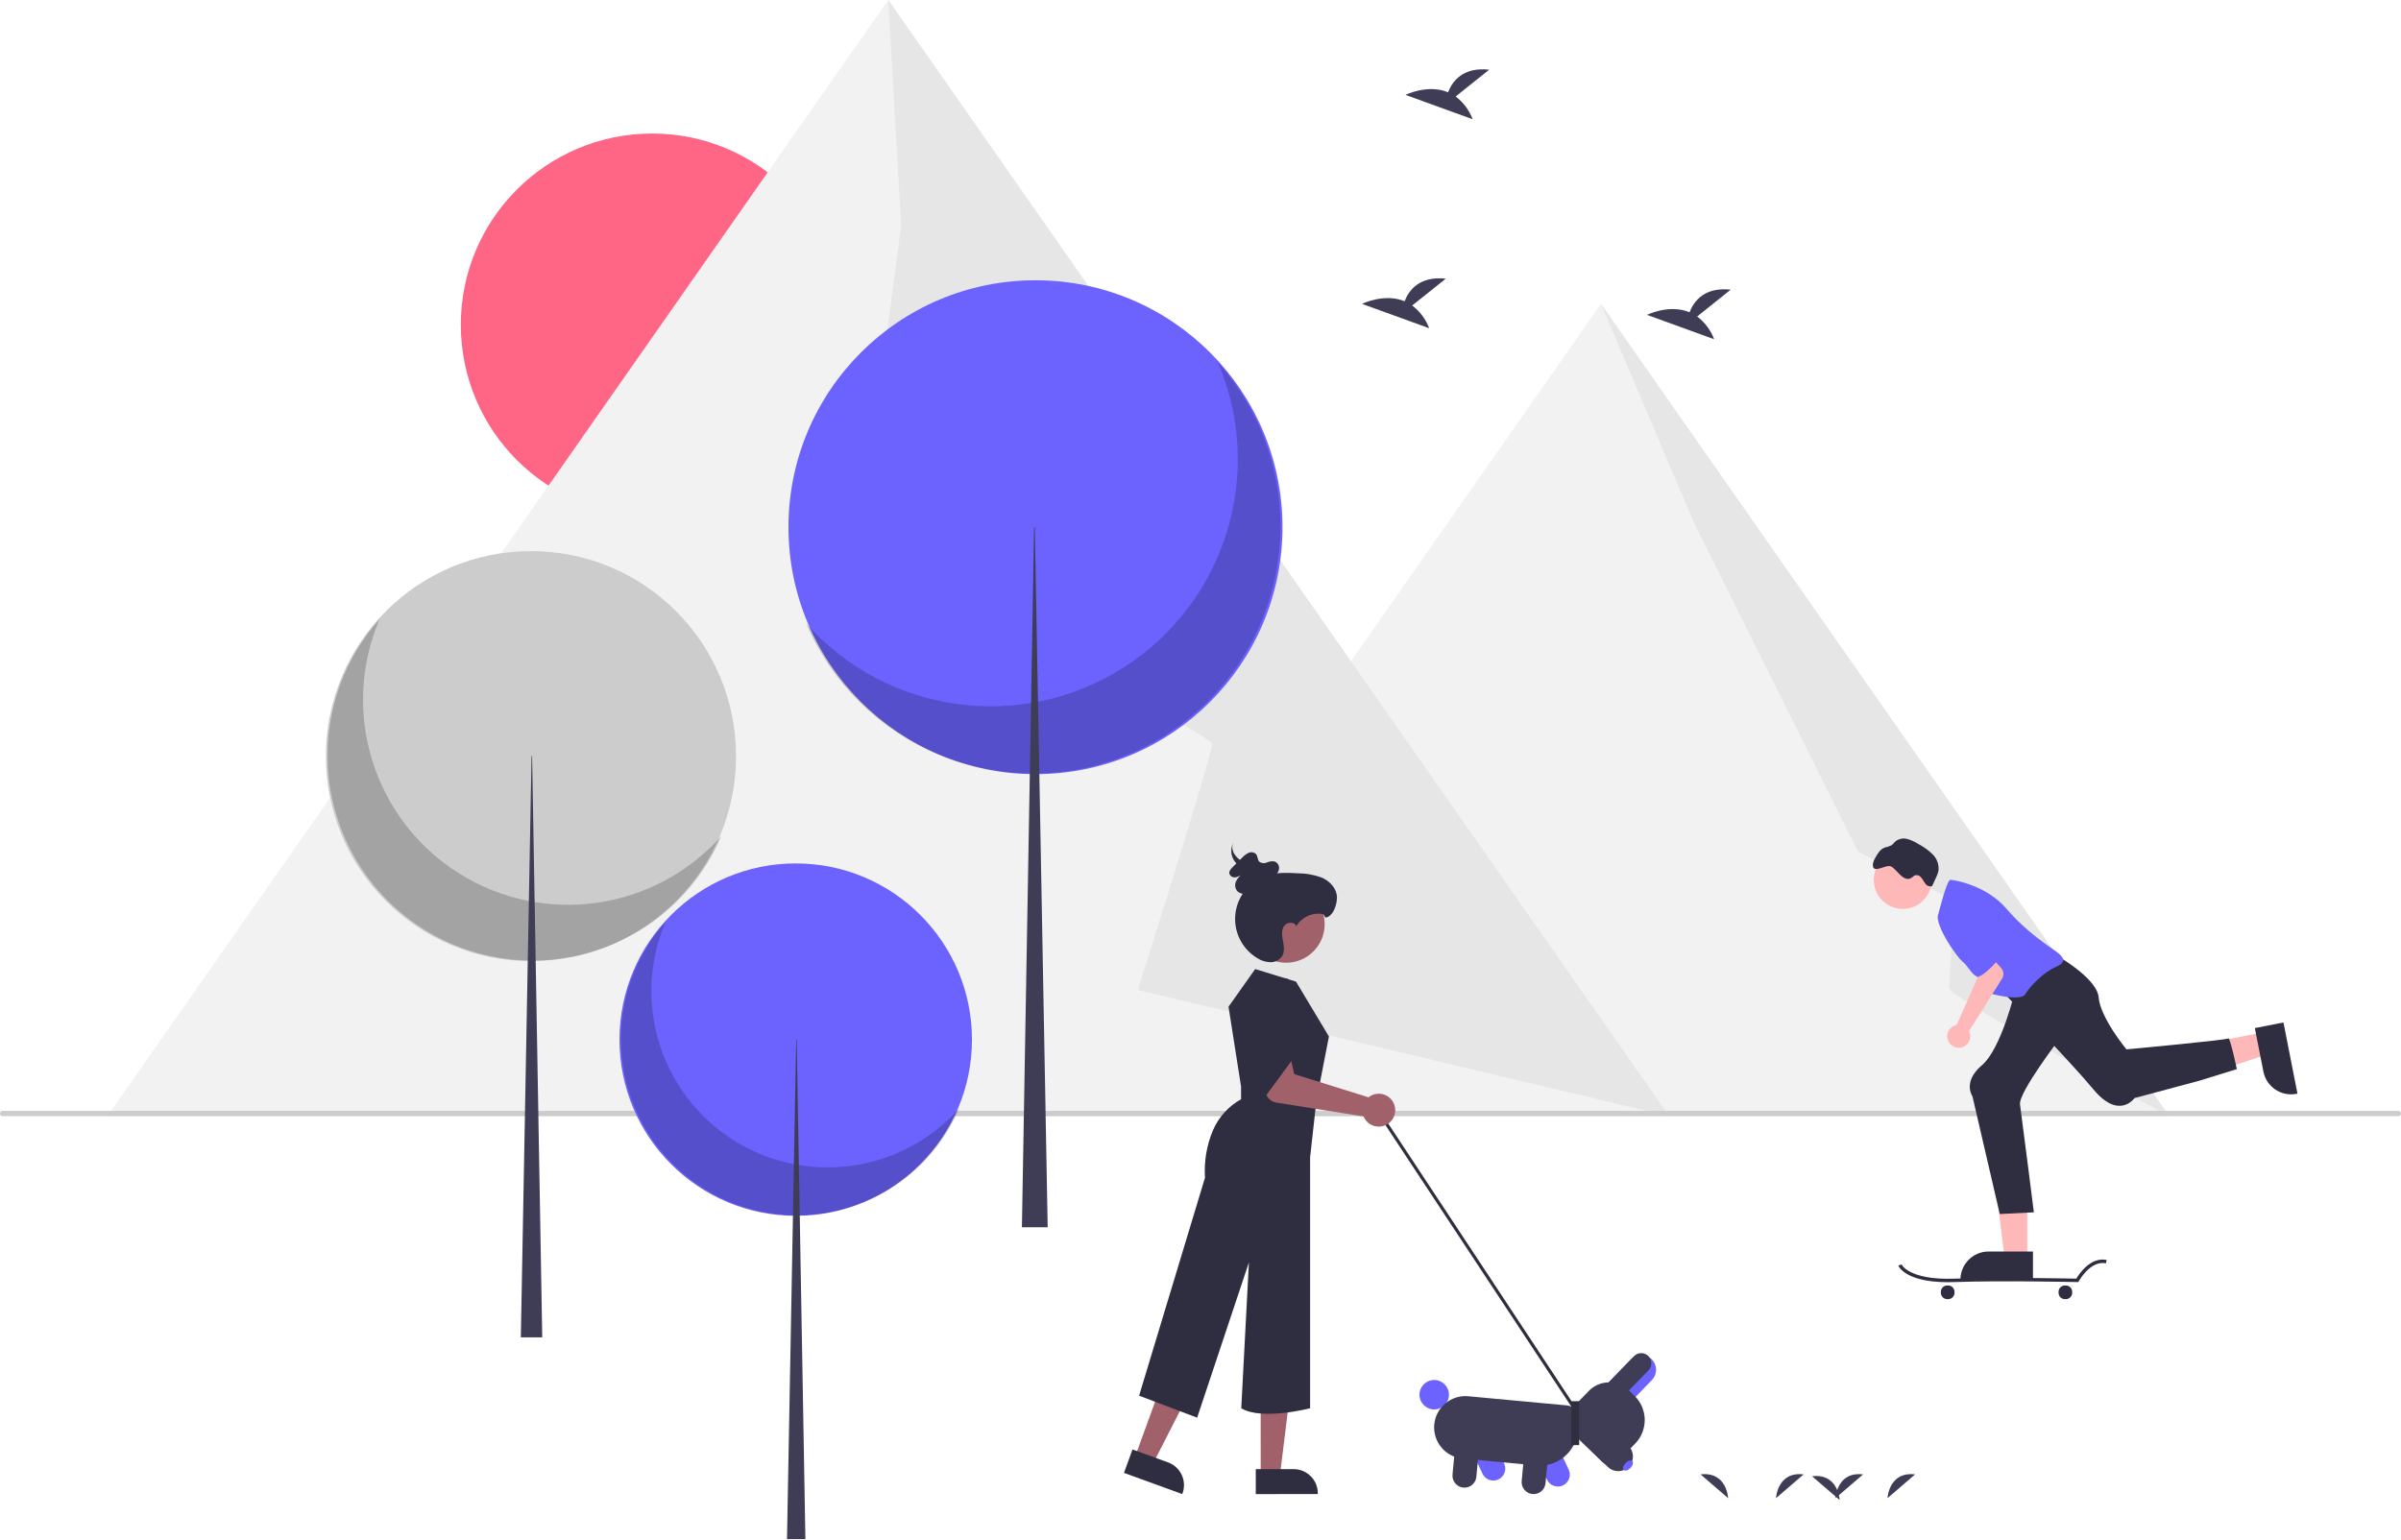
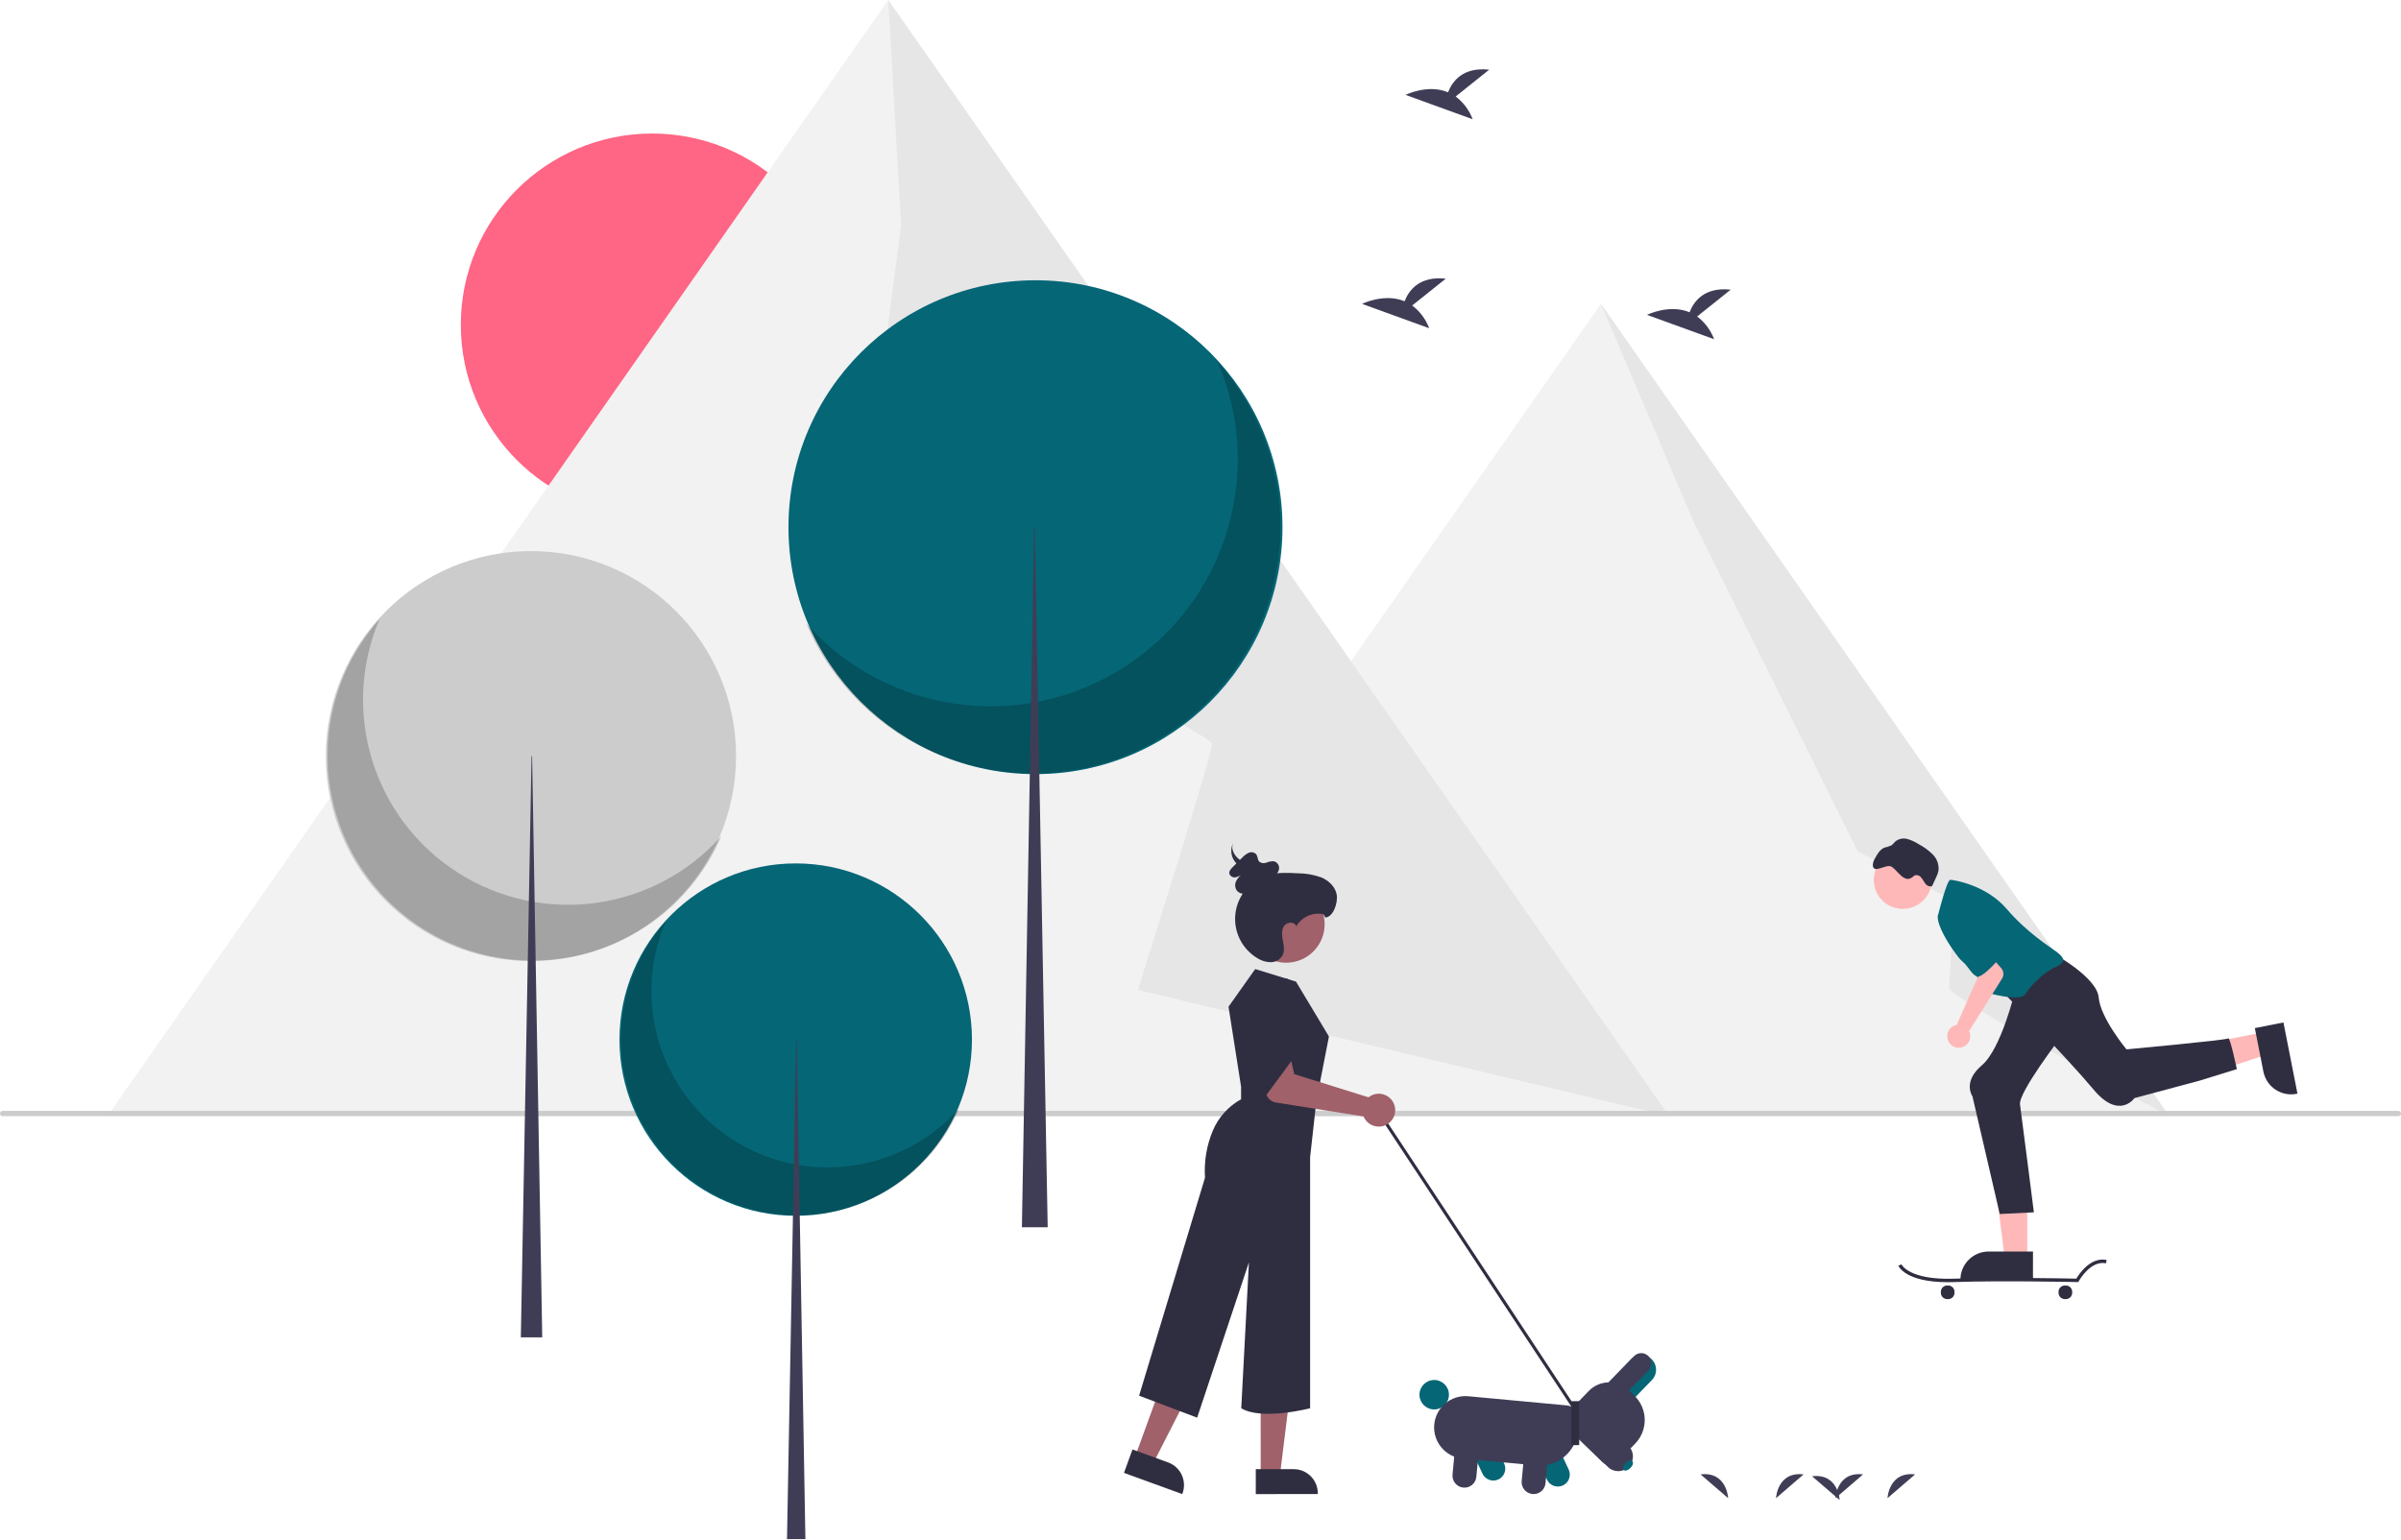
<svg xmlns="http://www.w3.org/2000/svg" id="af1e465b-e5dc-47c7-a754-85264e3dba56" data-name="Layer 1" width="916" height="587.366" viewBox="0 0 916 587.366">
  <circle cx="248.807" cy="123.96" r="73" fill="#ff6584" />
  <polygon points="636.807 425.96 40.957 425.96 255.127 119.74 338.877 0 402.627 91.14 636.807 425.96" fill="#f2f2f2" />
  <polygon points="610.779 115.96 393.956 425.96 827.602 425.96 610.779 115.96 393.956 425.96 827.602 425.96 610.779 115.96" fill="#f2f2f2" />
  <path d="M480.877,156.317l4.93,85.96L469.516,365.972s134.567,70.848,134.929,74.076-28.346,94.065-28.346,94.065L778.807,582.277Z" transform="translate(-142 -156.317)" fill="#e6e6e6" />
  <path d="M752.779,272.277l35.351,83.178L850.807,481.277l37.102,18.969s-2.433,29.463-2.268,33.247,83.96,48.784,83.96,48.784Z" transform="translate(-142 -156.317)" fill="#e6e6e6" />
  <path d="M1057,582.277H143a1,1,0,0,1,0-2h914a1,1,0,0,1,0,2Z" transform="translate(-142 -156.317)" fill="#ccc" />
  <circle cx="202.571" cy="288.553" r="78.237" fill="#ccc" />
  <path d="M286.803,392.614a78.243,78.243,0,0,0,130.365,82.803,78.243,78.243,0,1,1-130.365-82.803Z" transform="translate(-142 -156.317)" opacity="0.2" style="isolation:isolate" />
  <polygon points="202.785 288.553 203.001 288.553 206.869 510.366 198.702 510.366 202.785 288.553" fill="#3f3d56" />
-   <circle cx="303.571" cy="396.739" r="67.237" fill="#6c63ff" />
+   <circle cx="303.571" cy="396.739" r="67.237" fill="#056676" />
  <path d="M395.925,508.148A67.242,67.242,0,0,0,507.961,579.309a67.242,67.242,0,1,1-112.036-71.161Z" transform="translate(-142 -156.317)" opacity="0.2" style="isolation:isolate" />
  <polygon points="303.755 396.739 303.94 396.739 307.265 587.366 300.246 587.366 303.755 396.739" fill="#3f3d56" />
-   <circle cx="395.042" cy="201.195" r="94.235" fill="#6c63ff" />
+   <circle cx="395.042" cy="201.195" r="94.235" fill="#056676" />
  <path d="M606.622,294.57a94.242,94.242,0,0,1-157.023,99.735,94.243,94.243,0,1,0,157.023-99.735Z" transform="translate(-142 -156.317)" opacity="0.2" style="isolation:isolate" />
  <polygon points="394.783 201.195 394.524 201.195 389.864 468.366 399.702 468.366 394.783 201.195" fill="#3f3d56" />
  <path d="M680.763,272.904,693.558,262.671c-9.94-1.097-14.024,4.324-15.695,8.615-7.765-3.224-16.219,1.001-16.219,1.001l25.6,9.294A19.372,19.372,0,0,0,680.763,272.904Z" transform="translate(-142 -156.317)" fill="#3f3d56" />
  <path d="M697.346,193.146l12.795-10.233c-9.94-1.097-14.024,4.324-15.695,8.615-7.765-3.224-16.219,1.001-16.219,1.001l25.6,9.294A19.373,19.373,0,0,0,697.346,193.146Z" transform="translate(-142 -156.317)" fill="#3f3d56" />
  <path d="M789.474,277.098l12.795-10.233c-9.94-1.097-14.024,4.324-15.695,8.615-7.765-3.224-16.219,1.001-16.219,1.001l25.6,9.294A19.372,19.372,0,0,0,789.474,277.098Z" transform="translate(-142 -156.317)" fill="#3f3d56" />
  <path d="M819.562,728.051s.49-10.258,10.526-9.066" transform="translate(-142 -156.317)" fill="#3f3d56" />
  <path d="M862.1,728.051s.49-10.258,10.526-9.066" transform="translate(-142 -156.317)" fill="#3f3d56" />
  <path d="M842.249,728.051s.49-10.258,10.526-9.066" transform="translate(-142 -156.317)" fill="#3f3d56" />
  <path d="M801.3,728.051s-.49-10.258-10.526-9.066" transform="translate(-142 -156.317)" fill="#3f3d56" />
  <path d="M843.837,728.76s-.49-10.258-10.526-9.066" transform="translate(-142 -156.317)" fill="#3f3d56" />
  <rect x="704.539" y="568.709" width="1.197" height="136.523" transform="matrix(0.8346, -0.55086, 0.55086, 0.8346, -376.2504, 337.4746)" fill="#2f2e41" />
  <polygon points="480.961 563.067 488.299 563.066 491.79 534.76 480.959 534.761 480.961 563.067" fill="#a0616a" />
  <path d="M621.089,716.988l14.452-.001h.001a9.211,9.211,0,0,1,9.21,9.21v.299l-23.663.001Z" transform="translate(-142 -156.317)" fill="#2f2e41" />
  <polygon points="432.999 556.043 439.895 558.553 452.858 533.148 442.68 529.444 432.999 556.043" fill="#a0616a" />
  <path d="M574.059,709.468l13.581,4.943.001 0A9.211,9.211,0,0,1,593.145,726.216l-.102.281-22.236-8.093Z" transform="translate(-142 -156.317)" fill="#2f2e41" />
  <path d="M620.868,526.138l15.563,4.789,12.57,20.951-4.789,24.542-2.394,21.549v95.774s-18.419,4.789-26.269,0l2.925-55.669L598.721,697.334l-22.148-8.38,25.141-83.204a39.829,39.829,0,0,1,3.008-18.003A24.689,24.689,0,0,1,615.481,575.821v-4.789l-4.789-30.528Z" transform="translate(-142 -156.317)" fill="#2f2e41" />
  <circle cx="490.665" cy="352.702" r="14.702" fill="#a0616a" />
  <path d="M646.857,505.186A9.746,9.746,0,0,0,636.534,509.831c-.505-1.86-3.506-1.765-4.616-.189s-.865,3.705-.505,5.598.768,3.952-.106,5.67a5.254,5.254,0,0,1-4.593,2.612,9.771,9.771,0,0,1-5.216-1.66,17.436,17.436,0,0,1,4.315-31.605c3.633-1.046,7.491-.884,11.266-.674a26.809,26.809,0,0,1,9.025,1.58c2.827,1.196,5.341,3.576,5.862,6.602s-1.249,8.444-4.308,8.71" transform="translate(-142 -156.317)" fill="#2f2e41" />
  <path d="M623.684,492.323a13.933,13.933,0,0,0,3.841-1.229,4.558,4.558,0,0,0,2.418-3.023,2.663,2.663,0,0,0-1.862-3.05,5.896,5.896,0,0,0-2.836.469,2.877,2.877,0,0,1-2.75-.266c-.791-.741-.602-2.082-1.278-2.925a2.532,2.532,0,0,0-2.835-.525,7.494,7.494,0,0,0-2.461,1.84l-3.623,3.589c-.705.698-1.468,1.565-1.289,2.517a2.111,2.111,0,0,0,2.437,1.389,6.422,6.422,0,0,0,2.769-1.411,7.161,7.161,0,0,0-2.641,2.922,3.558,3.558,0,0,0,.39,3.695c1.294,1.491,3.747,1.287,5.63.543a14.016,14.016,0,0,0,6.21-4.833" transform="translate(-142 -156.317)" fill="#2f2e41" />
  <path d="M623.714,487.972c-3.318-.76-6.595-1.847-8.9-3.658s-3.453-4.47-2.145-6.704a6.813,6.813,0,0,0,.342,7.387,13.266,13.266,0,0,0,8.028,4.901,3.453,3.453,0,0,0,2.063-.006c.598-.266.617-1.049-.079-1.151" transform="translate(-142 -156.317)" fill="#2f2e41" />
  <path d="M664.917,574.517a6.301,6.301,0,0,0-.819.56l-28.339-8.84-1.594-7.033-10.929,1.018,1.611,12.726a4.789,4.789,0,0,0,3.999,4.128l33.354,5.303a6.283,6.283,0,1,0,2.716-7.862Z" transform="translate(-142 -156.317)" fill="#a0616a" />
  <path d="M622.065,536.314s2.56-7.316,10.259-6.651,3.509,29.996,3.509,29.996L620.868,580.011Z" transform="translate(-142 -156.317)" fill="#2f2e41" />
-   <path d="M707.577,718.705l-5.352-11.454,8.272-3.866,5.352,11.454,0,0a4.565,4.565,0,0,1-8.272,3.866Z" transform="translate(-142 -156.317)" fill="#6c63ff" />
-   <circle cx="547.16" cy="532.259" r="5.619" fill="#6c63ff" />
-   <path d="M732.193,720.994,726.84,709.54l8.272-3.866,5.352,11.454a4.565,4.565,0,0,1-8.272,3.866Z" transform="translate(-142 -156.317)" fill="#6c63ff" />
+   <path d="M707.577,718.705l-5.352-11.454,8.272-3.866,5.352,11.454,0,0a4.565,4.565,0,0,1-8.272,3.866Z" transform="translate(-142 -156.317)" fill="#056676" />
+   <circle cx="547.16" cy="532.259" r="5.619" fill="#056676" />
+   <path d="M732.193,720.994,726.84,709.54l8.272-3.866,5.352,11.454a4.565,4.565,0,0,1-8.272,3.866Z" transform="translate(-142 -156.317)" fill="#056676" />
  <path d="M689.175,699.947a11.954,11.954,0,0,1,12.994-10.784l37.636,3.499a5.053,5.053,0,0,1,4.558,5.492l-.398,4.283a14.549,14.549,0,0,1-15.816,13.125l-28.19-2.621A11.954,11.954,0,0,1,689.175,699.947Z" transform="translate(-142 -156.317)" fill="#3f3d56" />
  <path d="M696.152,719.056l1.17-12.588,9.092.845L705.244,719.901a4.565,4.565,0,0,1-9.092-.845Z" transform="translate(-142 -156.317)" fill="#3f3d56" />
  <path d="M722.534,721.509l1.17-12.588,9.092.845-1.17,12.588a4.565,4.565,0,0,1-9.092-.845Z" transform="translate(-142 -156.317)" fill="#3f3d56" />
-   <path d="M764.154,675.143a5.619,5.619,0,1,1,8.073,7.818l-10.261,10.596-8.073-7.818Z" transform="translate(-142 -156.317)" fill="#6c63ff" />
+   <path d="M764.154,675.143a5.619,5.619,0,1,1,8.073,7.818l-10.261,10.596-8.073-7.818Z" transform="translate(-142 -156.317)" fill="#056676" />
  <path d="M739.904,695.64l8.22-8.488a10.834,10.834,0,0,1,15.303-.245l2.13,2.063a12.918,12.918,0,0,1,.293,18.245l-6.773,6.994a4.056,4.056,0,0,1-5.729.092L739.996,701.369A4.056,4.056,0,0,1,739.904,695.64Z" transform="translate(-142 -156.317)" fill="#3f3d56" />
  <path d="M765.376,673.881a3.863,3.863,0,1,1,5.55,5.375l-11.483,11.857-5.55-5.375Z" transform="translate(-142 -156.317)" fill="#3f3d56" />
  <path d="M748.641,693.929l14.632,14.17a5.619,5.619,0,0,1-7.818,8.073l-14.632-14.17Z" transform="translate(-142 -156.317)" fill="#3f3d56" />
-   <ellipse cx="763.093" cy="715.606" rx="2.371" ry="1.317" transform="translate(-423.8321 609.63) rotate(-45.9188)" fill="#6c63ff" />
+   <ellipse cx="763.093" cy="715.606" rx="2.371" ry="1.317" transform="translate(-423.8321 609.63) rotate(-45.9188)" fill="#056676" />
  <rect x="741.483" y="691.049" width="2.993" height="16.76" transform="translate(1343.96 1242.541) rotate(-180)" fill="#2f2e41" />
  <polygon points="773.406 480.41 764.82 480.41 760.736 447.293 773.408 447.293 773.406 480.41" fill="#ffb8b8" />
  <path d="M917.596,645.05l-27.685-.001v-.35a10.776,10.776,0,0,1,10.776-10.775h.001l16.909.001Z" transform="translate(-142 -156.317)" fill="#2f2e41" />
  <polygon points="863.41 393.957 865.068 402.381 833.364 412.786 830.916 400.353 863.41 393.957" fill="#ffb8b8" />
  <path d="M1013.153,546.517,1018.5,573.681l-.344.068a10.776,10.776,0,0,1-12.654-8.491l-0-.001-3.266-16.59Z" transform="translate(-142 -156.317)" fill="#2f2e41" />
  <path d="M906.225,535.032s24.726,25.377,34.487,37.089,15.617,3.253,15.617,3.253l24.952-6.685,14.089-4.376s-2.603-12.363-3.253-11.712-38.849,4.183-38.849,4.183-9.953-11.991-10.604-19.8-17.569-16.918-17.569-16.918Z" transform="translate(-142 -156.317)" fill="#2f2e41" />
  <path d="M910.78,534.381s-5.206,22.124-12.696,28.484-3.571,11.859-3.571,11.859l10.411,44.898,13.014-.651s-4.638-36.623-5.289-41.178,15.7-25.844,15.7-25.844Z" transform="translate(-142 -156.317)" fill="#2f2e41" />
  <circle cx="725.921" cy="335.806" r="11.062" fill="#ffb8b8" />
-   <path d="M891.91,523.97c1.952,0,7.808,11.062,7.808,11.062s13.014,3.904,14.966.651,7.158-8.459,11.712-10.411,2.603-3.904,0-5.856-11.062-7.158-18.87-16.267S887.355,492.086,886.054,492.086s-4.555,13.014-4.555,13.014C879.547,509.004,889.958,523.97,891.91,523.97Z" transform="translate(-142 -156.317)" fill="#6c63ff" />
+   <path d="M891.91,523.97c1.952,0,7.808,11.062,7.808,11.062s13.014,3.904,14.966.651,7.158-8.459,11.712-10.411,2.603-3.904,0-5.856-11.062-7.158-18.87-16.267S887.355,492.086,886.054,492.086s-4.555,13.014-4.555,13.014C879.547,509.004,889.958,523.97,891.91,523.97Z" transform="translate(-142 -156.317)" fill="#056676" />
  <path d="M863.432,486.976c2.26,1.053,4.892,6.569,8.066,4.168a7.91,7.91,0,0,1,.852-.691,2.22,2.22,0,0,1,2.575.736c.645.719,1.024,1.639,1.642,2.381a2.34,2.34,0,0,0,2.536.927l1.516-3.292a11.114,11.114,0,0,0,.901-2.443,7.524,7.524,0,0,0-2.086-6.287,22.256,22.256,0,0,0-5.519-4.041,14.957,14.957,0,0,0-4.382-1.963,5.062,5.062,0,0,0-4.519,1.035,12.647,12.647,0,0,1-1.328,1.368,11.716,11.716,0,0,1-2.709.916c-1.746.669-2.766,2.446-3.647,4.096a5.481,5.481,0,0,0-.829,2.388C856.418,490.141,861.41,486.034,863.432,486.976Z" transform="translate(-142 -156.317)" fill="#2f2e41" />
  <path d="M887.682,645.589c17.991-.641,46.525-.006,46.812.001l.398.008.189-.35c.044-.081,4.409-8.023,10.362-6.828l.255-1.276c-6.196-1.241-10.584,5.48-11.562,7.137-3.491-.074-29.616-.595-46.5.009-17.395.622-20.171-5.394-20.198-5.455l-1.205.491c.108.27,2.72,6.311,18.936,6.311Q886.373,645.635,887.682,645.589Z" transform="translate(-142 -156.317)" fill="#2f2e41" />
  <rect x="740.453" y="490.574" width="5.206" height="5.206" rx="2.412" fill="#2f2e41" />
  <path d="M787.762,490.574h.383a2.412,2.412,0,0,1,2.412,2.412v.383a2.412,2.412,0,0,1-2.412,2.412h-.382a2.412,2.412,0,0,1-2.412-2.412v-.382a2.412,2.412,0,0,1,2.412-2.412Z" fill="#2f2e41" />
  <path d="M887.824,547.617a4.412,4.412,0,0,1,.673-.173l8.4-19.017-2.974-4.082L899.497,519.051l5.967,6.715a3.354,3.354,0,0,1,.333,4.011l-12.577,20.032a4.4,4.4,0,1,1-5.397-2.191Z" transform="translate(-142 -156.317)" fill="#ffb8b8" />
-   <path d="M906.225,520.066c0,.651-7.808,9.76-10.019,8.89s-2.995-3.684-6.328-6.589-6.427-18.568-6.427-18.568S906.225,519.415,906.225,520.066Z" transform="translate(-142 -156.317)" fill="#6c63ff" />
+   <path d="M906.225,520.066c0,.651-7.808,9.76-10.019,8.89s-2.995-3.684-6.328-6.589-6.427-18.568-6.427-18.568S906.225,519.415,906.225,520.066Z" transform="translate(-142 -156.317)" fill="#056676" />
</svg>
